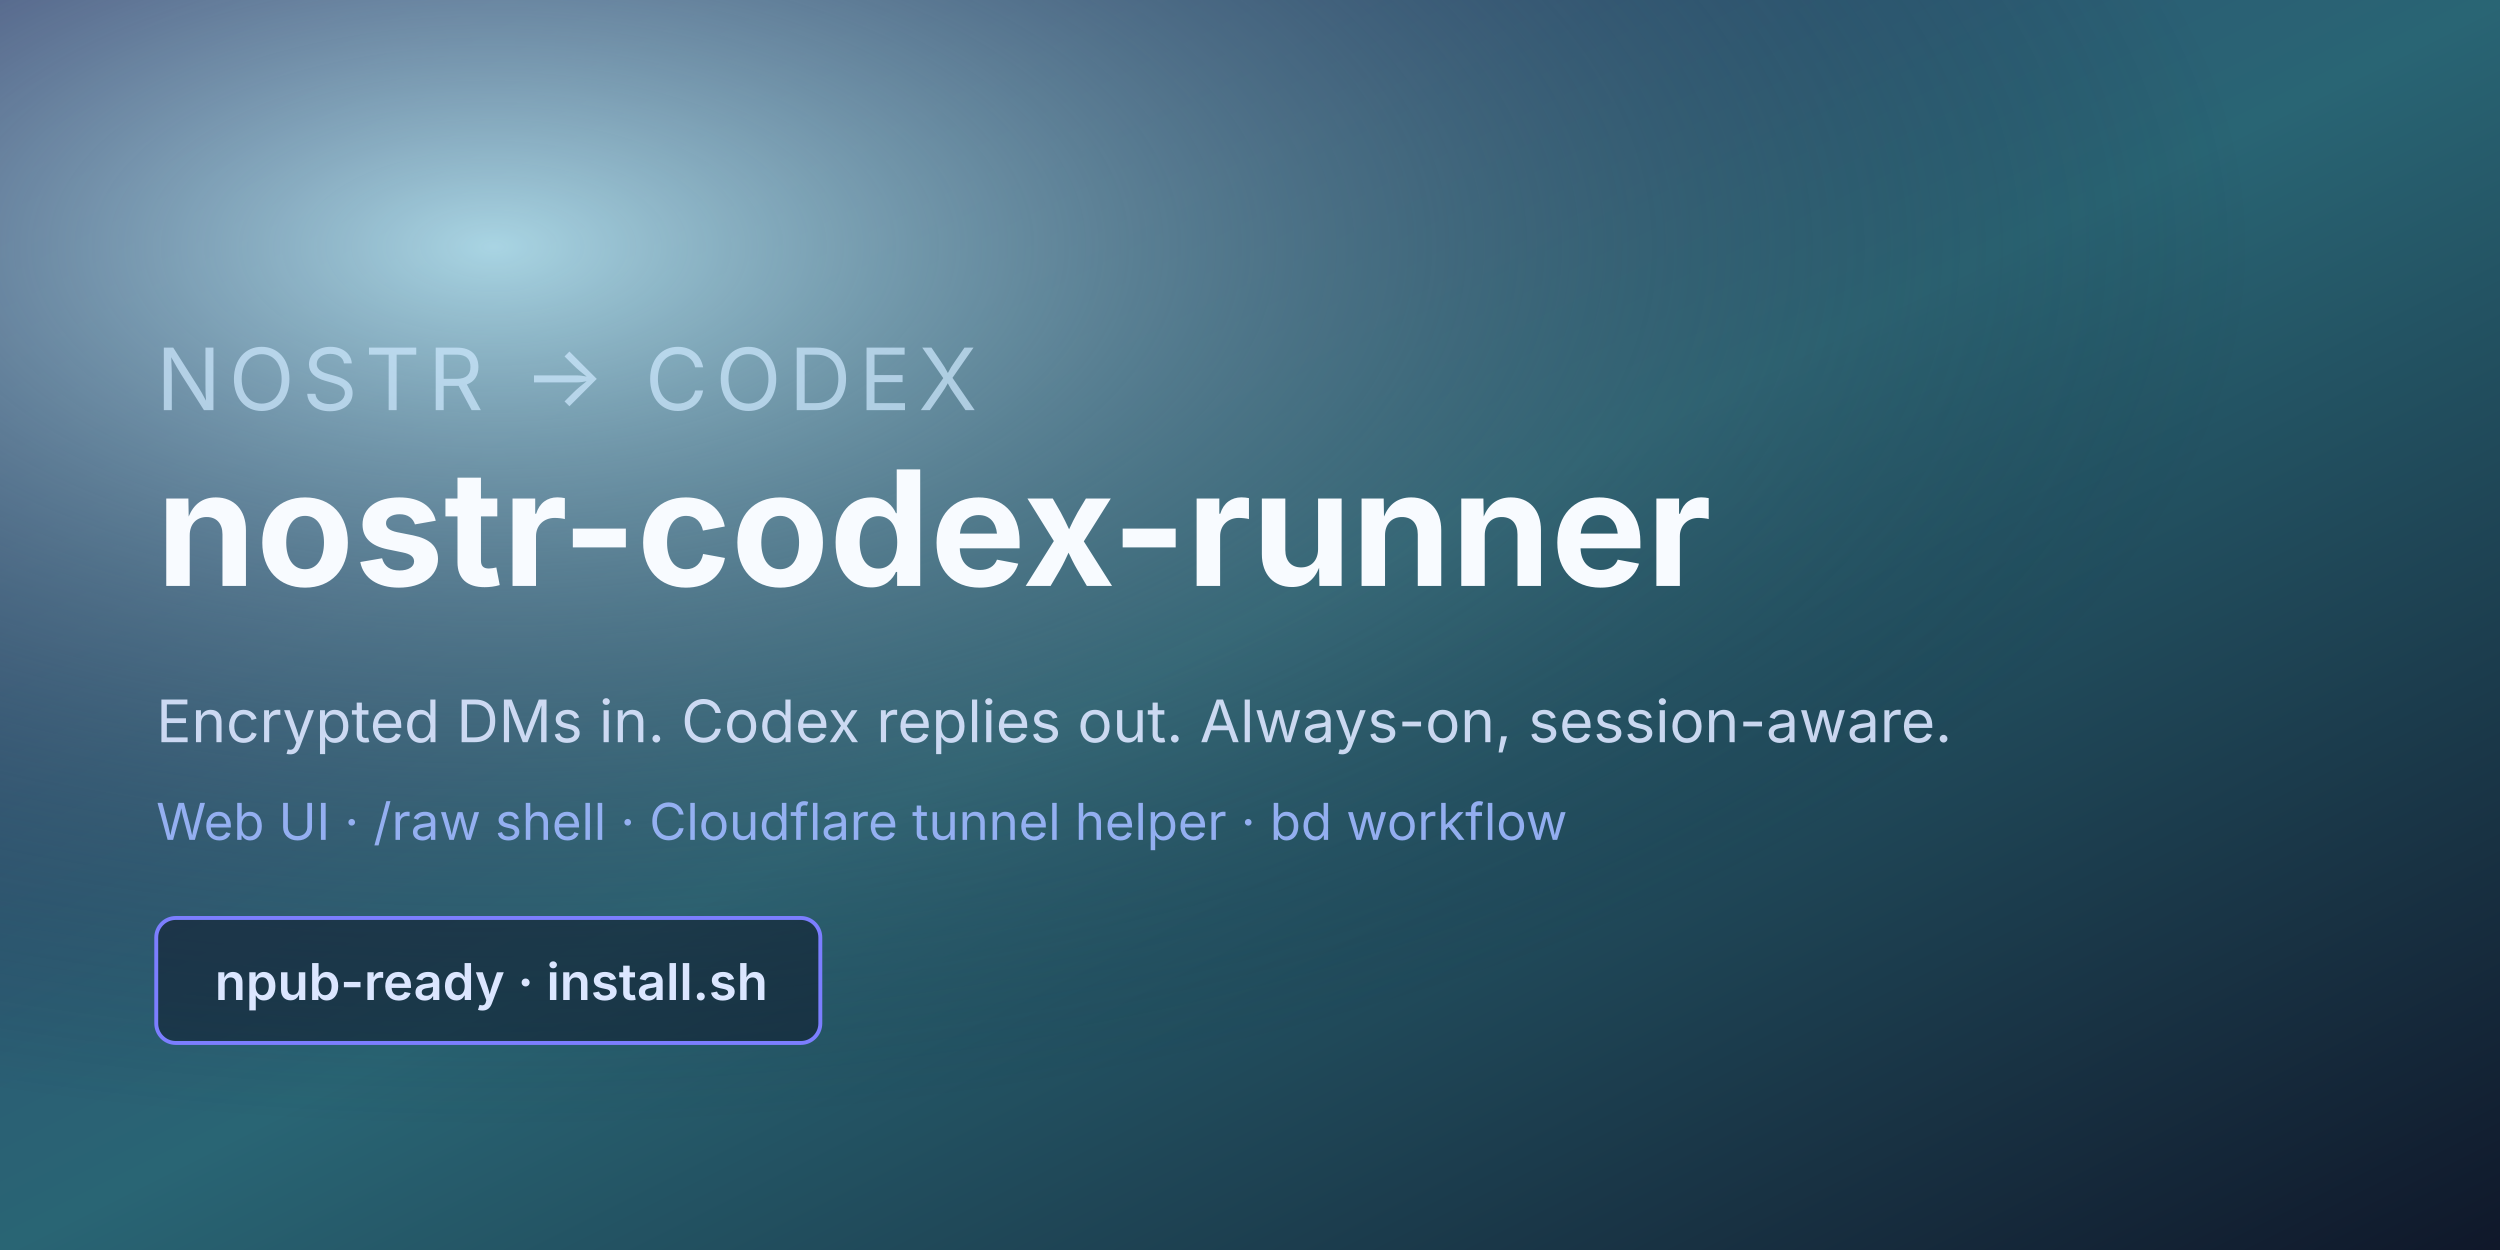
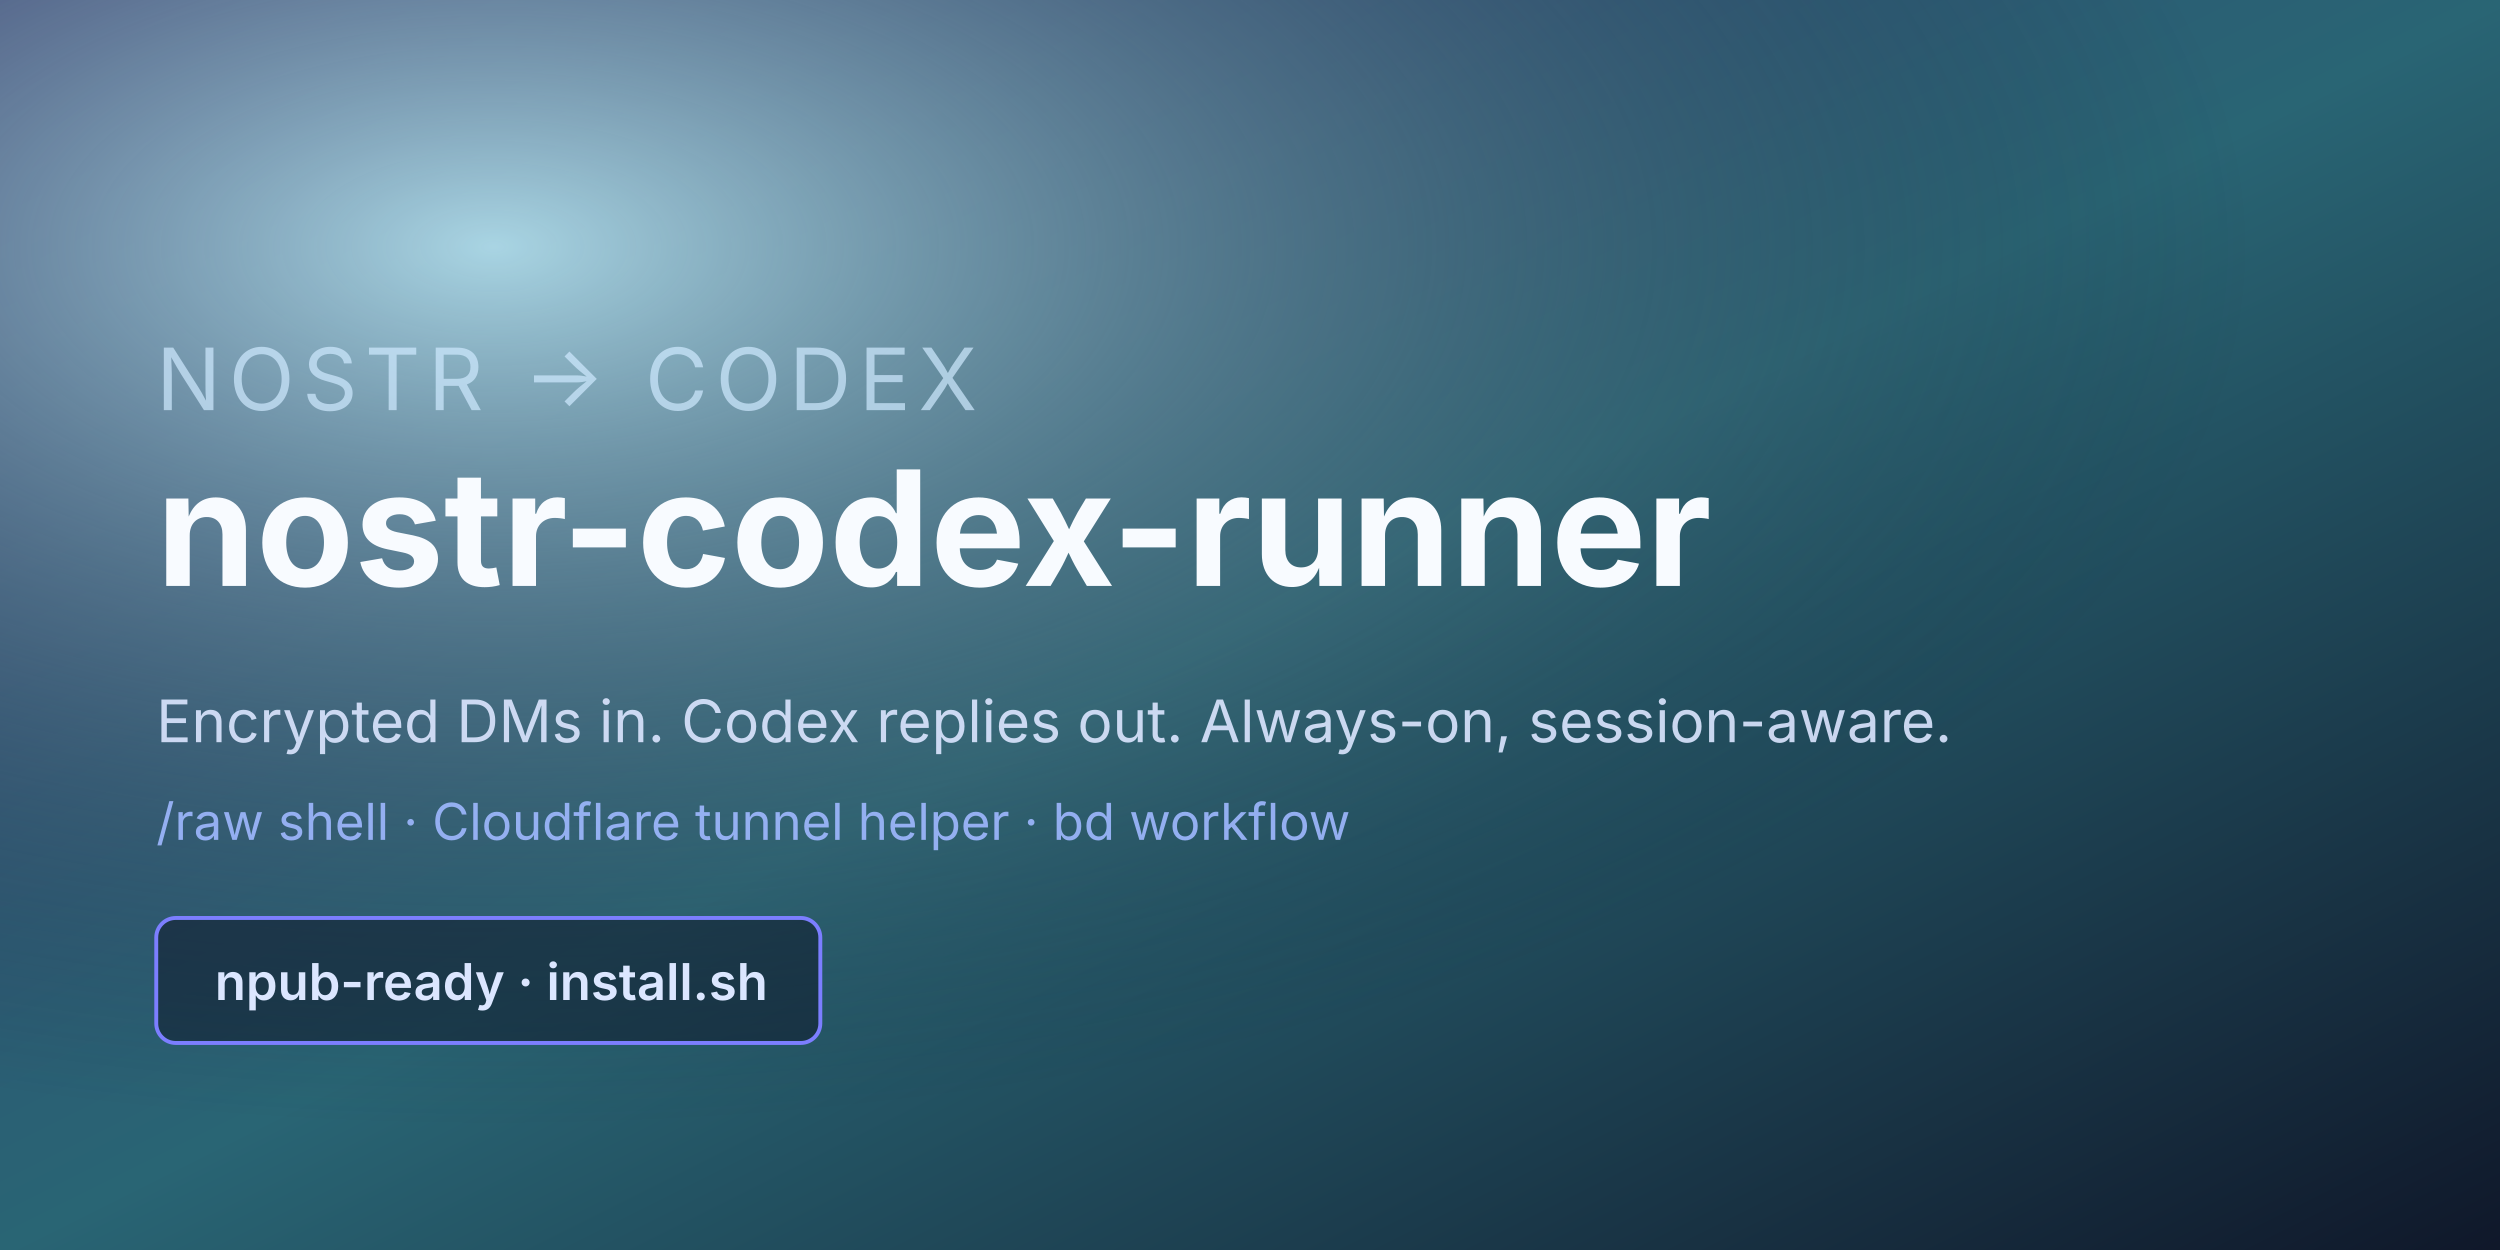
<svg xmlns="http://www.w3.org/2000/svg" width="1280" height="640" viewBox="0 0 1280 640" fill="none">
  <defs>
    <linearGradient id="bg" x1="0" y1="0" x2="1" y2="1">
      <stop offset="0%" stop-color="#7c7eff" />
      <stop offset="50%" stop-color="#59f6ff" />
      <stop offset="100%" stop-color="#0f1729" />
    </linearGradient>
    <radialGradient id="glow" cx="0.2" cy="0.2" r="0.7">
      <stop offset="0%" stop-color="#c7f7ff" stop-opacity="0.8" />
      <stop offset="100%" stop-color="#0f1729" stop-opacity="0" />
    </radialGradient>
  </defs>
  <rect width="1280" height="640" fill="#0f1729" />
  <rect width="1280" height="640" fill="url(#bg)" opacity="0.35" />
  <rect width="1280" height="640" fill="url(#glow)" />
  <text x="80" y="210" fill="#cfe9ff" font-family="'Space Grotesk', 'Inter', system-ui" font-size="44" letter-spacing="4" opacity="0.7">NOSTR → CODEX</text>
  <text x="80" y="300" fill="#f8fbff" font-family="'Space Grotesk', 'Inter', system-ui" font-size="82" font-weight="700">nostr-codex-runner</text>
  <text x="80" y="380" fill="#dbe6ff" font-family="'Space Grotesk', 'Inter', system-ui" font-size="30" opacity="0.9">Encrypted DMs in. Codex replies out. Always-on, session-aware.</text>
-   <text x="80" y="430" fill="#9fb8ff" font-family="'Space Grotesk', 'Inter', system-ui" font-size="26" opacity="0.9">Web UI · /raw shell · Cloudflare tunnel helper · bd workflow</text>
+   <text x="80" y="430" fill="#9fb8ff" font-family="'Space Grotesk', 'Inter', system-ui" font-size="26" opacity="0.9">/raw shell · Cloudflare tunnel helper · bd workflow</text>
  <rect x="80" y="470" rx="10" ry="10" width="340" height="64" fill="rgba(12,18,36,0.5)" stroke="#7c7eff" stroke-width="2" />
  <text x="110" y="512" fill="#dbe6ff" font-family="'Space Grotesk', 'Inter', system-ui" font-size="26" font-weight="600">npub-ready · install.sh</text>
</svg>
